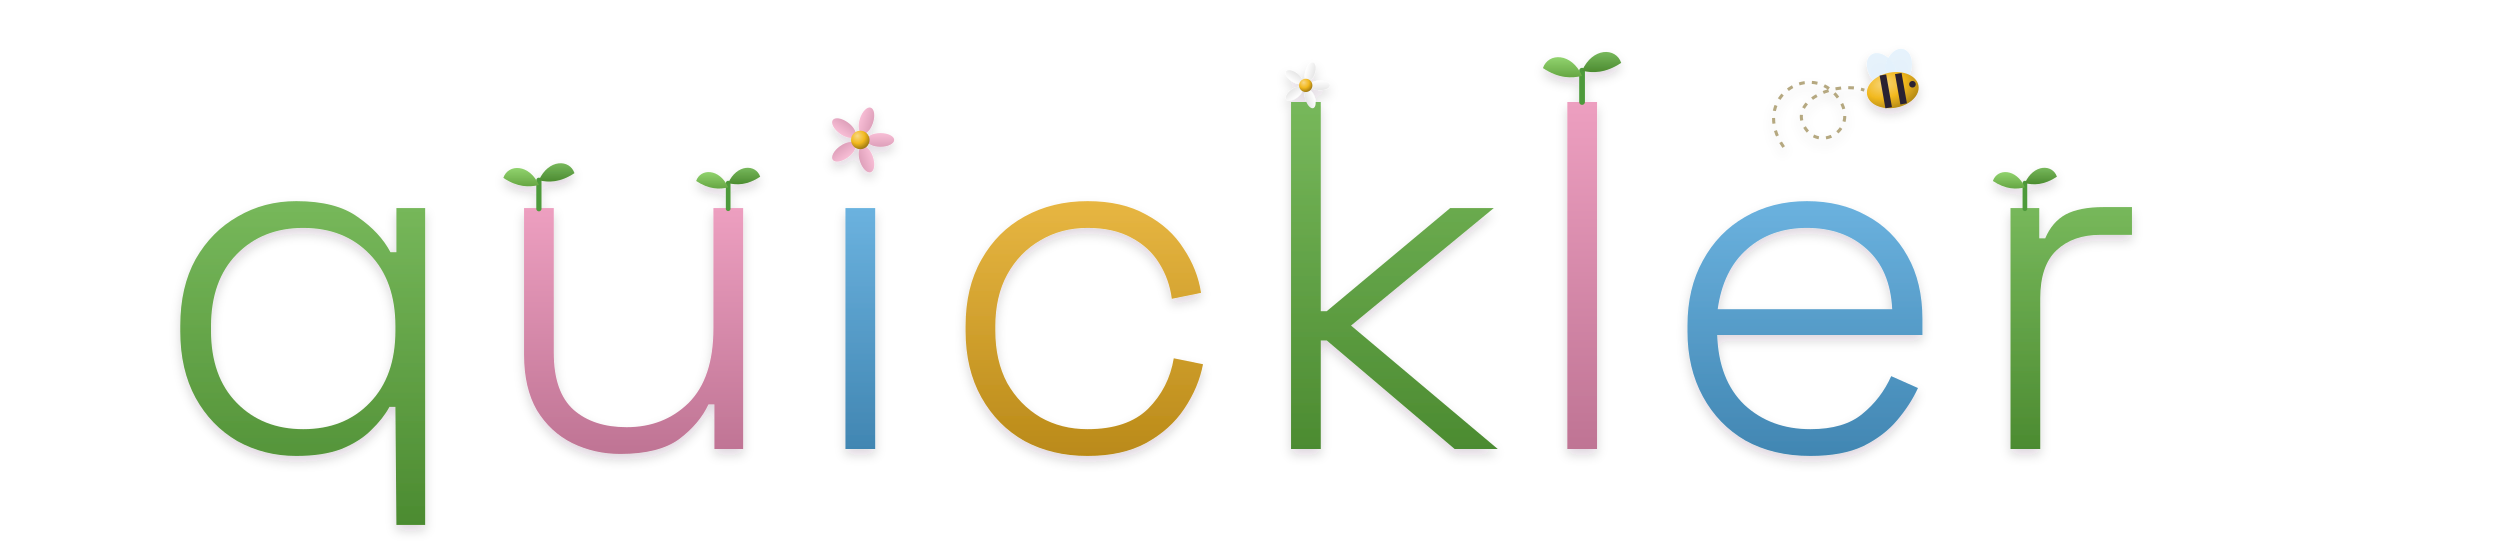
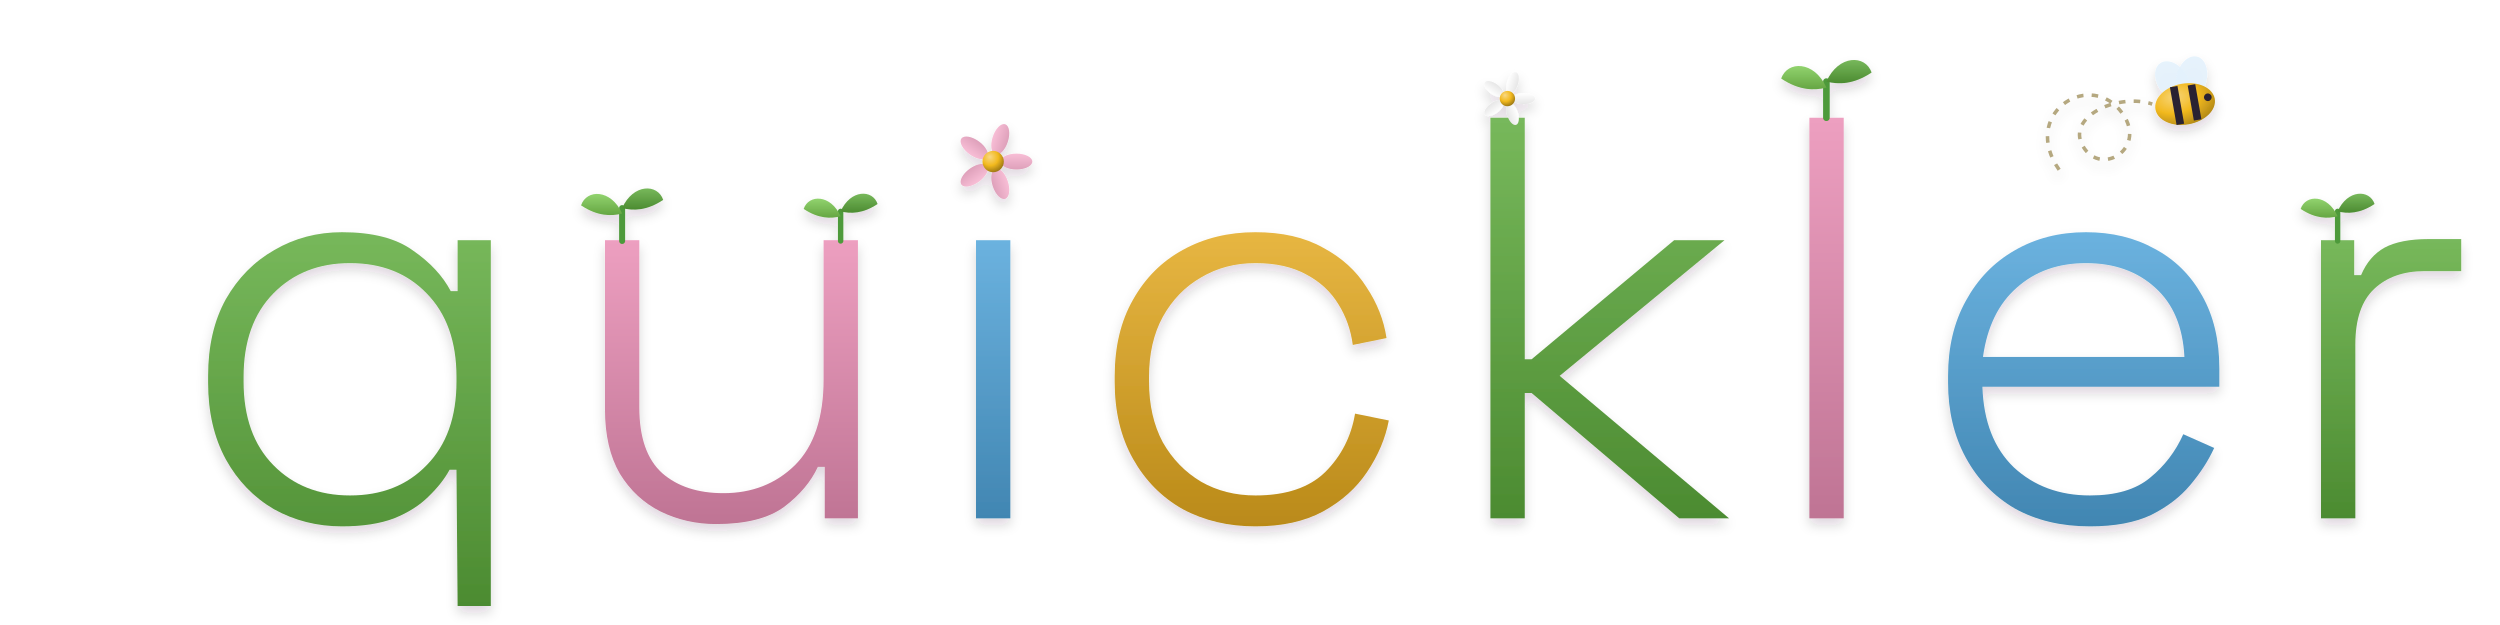
- <svg xmlns="http://www.w3.org/2000/svg" width="2108" height="456" viewBox="-62 -32 1054 228" role="img" aria-label="Quickler logo">
+ <svg xmlns="http://www.w3.org/2000/svg" width="1826" height="456" viewBox="-62 -32 913 228" role="img" aria-label="Quickler logo">
  <defs>
    <filter id="lift" x="-6%" y="-12%" width="112%" height="134%">
      <feDropShadow dx="0" dy="2.5" stdDeviation="2.2" flood-color="#241830" flood-opacity=".16" />
    </filter>
    <linearGradient id="L5DAA3C" x1="0" y1="0" x2="0" y2="1">
      <stop stop-color="#77B85B" />
      <stop offset="1" stop-color="#4C8B31" />
    </linearGradient>
    <linearGradient id="LE98DB4" x1="0" y1="0" x2="0" y2="1">
      <stop stop-color="#ED9FC0" />
      <stop offset="1" stop-color="#BF7494" />
    </linearGradient>
    <linearGradient id="L4FA3D9" x1="0" y1="0" x2="0" y2="1">
      <stop stop-color="#6BB2DF" />
      <stop offset="1" stop-color="#4186B2" />
    </linearGradient>
    <linearGradient id="LE3A81E" x1="0" y1="0" x2="0" y2="1">
      <stop stop-color="#E7B642" />
      <stop offset="1" stop-color="#BA8A19" />
    </linearGradient>
    <linearGradient id="sl1" x1="0" y1="0" x2="0" y2="1">
      <stop stop-color="#91D36E" />
      <stop offset="1" stop-color="#66A643" />
    </linearGradient>
    <linearGradient id="sl2" x1="0" y1="0" x2="0" y2="1">
      <stop stop-color="#77B85B" />
      <stop offset="1" stop-color="#4C8B31" />
    </linearGradient>
    <linearGradient id="blos" x1="0" y1="0" x2="0" y2="1">
      <stop stop-color="#F8BED6" />
      <stop offset="1" stop-color="#DEA0BA" />
    </linearGradient>
    <radialGradient id="blosc" cx="0.38" cy="0.32" r="0.7" fx="0.34" fy="0.28">
      <stop stop-color="#F8D884" />
      <stop offset=".55" stop-color="#F2B91F" />
      <stop offset="1" stop-color="#9D7814" />
    </radialGradient>
    <linearGradient id="blos2" x1="0" y1="0" x2="0" y2="1">
      <stop stop-color="#FFFFFF" />
      <stop offset="1" stop-color="#E6E6E6" />
    </linearGradient>
    <radialGradient id="blos2c" cx="0.38" cy="0.32" r="0.7" fx="0.34" fy="0.28">
      <stop stop-color="#F8D884" />
      <stop offset=".55" stop-color="#F2B91F" />
      <stop offset="1" stop-color="#9D7814" />
    </radialGradient>
    <radialGradient id="bee" cx="0.38" cy="0.32" r="0.7" fx="0.34" fy="0.28">
      <stop stop-color="#F7D579" />
      <stop offset=".55" stop-color="#F2B91F" />
      <stop offset="1" stop-color="#B68B17" />
    </radialGradient>
  </defs>
  <g filter="url(#lift)">
    <path d="M105.124 189.3L104.706 139.535H102.198C100.387 142.879 97.809 146.153 94.465 149.358C91.26 152.563 87.08 155.21 81.925 157.3C76.77 159.251 70.43 160.226 62.906 160.226C53.849 160.226 45.559 158.136 38.035 153.956C30.65 149.637 24.798 143.576 20.479 135.773C16.16 127.831 14 118.496 14 107.767V105.259C14 94.391 16.16 85.056 20.479 77.253C24.938 69.45 30.859 63.459 38.244 59.279C45.629 54.96 53.849 52.8 62.906 52.8C74.053 52.8 82.691 55.029 88.822 59.488C95.092 63.807 99.69 68.754 102.616 74.327H105.124V55.726H117.246V189.3H105.124ZM65.832 148.94C77.397 148.94 86.732 145.248 93.838 137.863C101.083 130.478 104.706 120.307 104.706 107.349V105.677C104.706 92.719 101.083 82.548 93.838 75.163C86.732 67.778 77.397 64.086 65.832 64.086C54.407 64.086 45.071 67.778 37.826 75.163C30.581 82.548 26.958 92.719 26.958 105.677V107.349C26.958 120.307 30.581 130.478 37.826 137.863C45.071 145.248 54.407 148.94 65.832 148.94Z" fill="url(#L5DAA3C)" />
    <path d="M199.484 159.39C192.239 159.39 185.481 157.857 179.211 154.792C173.081 151.727 168.134 147.129 164.372 140.998C160.75 134.728 158.938 126.925 158.938 117.59V55.726H171.478V116.754C171.478 127.761 174.265 135.773 179.838 140.789C185.412 145.666 192.866 148.104 202.201 148.104C212.651 148.104 221.36 144.69 228.326 137.863C235.293 130.896 238.776 120.446 238.776 106.513V55.726H251.316V157.3H239.194V138.49H236.686C234.178 143.924 230.068 148.801 224.355 153.12C218.643 157.3 210.352 159.39 199.484 159.39Z" fill="url(#LE98DB4)" />
    <path d="M294.439 157.3V55.726H306.979V157.3H294.439Z" fill="url(#L4FA3D9)" />
    <path d="M396.499 160.226C386.607 160.226 377.759 158.136 369.956 153.956C362.293 149.637 356.232 143.506 351.773 135.564C347.315 127.622 345.085 118.287 345.085 107.558V105.468C345.085 94.6 347.315 85.265 351.773 77.462C356.232 69.52 362.293 63.459 369.956 59.279C377.759 54.96 386.607 52.8 396.499 52.8C406.253 52.8 414.473 54.681 421.161 58.443C427.989 62.066 433.283 66.873 437.045 72.864C440.947 78.716 443.385 84.916 444.36 91.465L432.029 93.973C431.333 88.539 429.591 83.593 426.804 79.134C424.018 74.536 420.116 70.913 415.1 68.266C410.084 65.479 403.884 64.086 396.499 64.086C389.115 64.086 382.496 65.828 376.644 69.311C370.792 72.655 366.125 77.462 362.641 83.732C359.297 89.863 357.625 97.178 357.625 105.677V107.349C357.625 115.848 359.297 123.233 362.641 129.503C366.125 135.634 370.792 140.441 376.644 143.924C382.496 147.268 389.115 148.94 396.499 148.94C407.646 148.94 416.145 146.084 421.997 140.371C427.849 134.519 431.472 127.413 432.865 119.053L445.196 121.561C443.942 128.11 441.295 134.38 437.254 140.371C433.353 146.223 427.989 151.03 421.161 154.792C414.473 158.415 406.253 160.226 396.499 160.226Z" fill="url(#LE3A81E)" />
    <path d="M482.302 157.3V11H494.842V99.198H497.35L549.391 55.726H567.783L507.591 105.259L569.455 157.3H551.272L497.35 111.529H494.842V157.3H482.302Z" fill="url(#L5DAA3C)" />
    <path d="M598.787 157.3V11H611.327V157.3Z" fill="url(#LE98DB4)" />
    <path d="M701.266 160.226C690.816 160.226 681.689 158.066 673.886 153.747C666.223 149.288 660.232 143.088 655.912 135.146C651.593 127.204 649.433 118.078 649.433 107.767V105.259C649.433 94.809 651.593 85.683 655.912 77.88C660.232 69.938 666.153 63.807 673.677 59.488C681.341 55.029 690.049 52.8 699.802 52.8C709.277 52.8 717.637 54.82 724.883 58.861C732.267 62.762 738.049 68.475 742.229 75.999C746.409 83.384 748.5 92.231 748.5 102.542V109.23H661.974C662.392 121.909 666.223 131.732 673.469 138.699C680.853 145.526 690.119 148.94 701.266 148.94C710.74 148.94 718.055 146.78 723.211 142.461C728.505 138.142 732.546 132.847 735.333 126.577L746.619 131.593C744.529 136.191 741.603 140.719 737.841 145.178C734.218 149.497 729.48 153.12 723.628 156.046C717.776 158.833 710.322 160.226 701.266 160.226ZM662.182 98.362H735.75C735.193 87.355 731.64 78.925 725.091 73.073C718.543 67.082 710.113 64.086 699.802 64.086C689.631 64.086 681.201 67.082 674.513 73.073C667.825 78.925 663.715 87.355 662.182 98.362Z" fill="url(#L4FA3D9)" />
    <path d="M785.63 157.3V55.726H797.752V68.475H800.26C802.21 63.877 805.067 60.533 808.829 58.443C812.73 56.353 818.094 55.308 824.922 55.308H836.835V67.012H823.459C815.795 67.012 809.665 69.172 805.067 73.491C800.469 77.81 798.17 84.568 798.17 93.764V157.3H785.63Z" fill="url(#L5DAA3C)" />
    <g transform="translate(165.2 56) scale(1)">
      <path d="M0 0 V-12" stroke="#4E9A3A" stroke-width="2.2" stroke-linecap="round" />
      <path d="M0 -10 C-4 -19 -13 -19 -15 -13 C-9 -9 -4 -9 0 -10Z" fill="url(#sl1)" />
      <path d="M0 -12 C4 -21 13 -21 15 -15 C9 -11 4 -11 0 -12Z" fill="url(#sl2)" />
    </g>
    <g transform="translate(245 56) scale(0.9)">
      <path d="M0 0 V-12" stroke="#4E9A3A" stroke-width="2.2" stroke-linecap="round" />
      <path d="M0 -10 C-4 -19 -13 -19 -15 -13 C-9 -9 -4 -9 0 -10Z" fill="url(#sl1)" />
      <path d="M0 -12 C4 -21 13 -21 15 -15 C9 -11 4 -11 0 -12Z" fill="url(#sl2)" />
    </g>
    <g transform="translate(605 11) scale(1.1)">
      <path d="M0 0 V-12" stroke="#4E9A3A" stroke-width="2.2" stroke-linecap="round" />
      <path d="M0 -10 C-4 -19 -13 -19 -15 -13 C-9 -9 -4 -9 0 -10Z" fill="url(#sl1)" />
      <path d="M0 -12 C4 -21 13 -21 15 -15 C9 -11 4 -11 0 -12Z" fill="url(#sl2)" />
    </g>
    <g transform="translate(791.7 56) scale(0.9)">
      <path d="M0 0 V-12" stroke="#4E9A3A" stroke-width="2.2" stroke-linecap="round" />
      <path d="M0 -10 C-4 -19 -13 -19 -15 -13 C-9 -9 -4 -9 0 -10Z" fill="url(#sl1)" />
      <path d="M0 -12 C4 -21 13 -21 15 -15 C9 -11 4 -11 0 -12Z" fill="url(#sl2)" />
    </g>
    <ellipse cx="309.2" cy="27.0" rx="5.8" ry="2.9" transform="rotate(0 309.2 27.0)" fill="url(#blos)" />
    <ellipse cx="303.3" cy="35.1" rx="5.8" ry="2.9" transform="rotate(72 303.3 35.1)" fill="url(#blos)" />
    <ellipse cx="293.8" cy="32.0" rx="5.8" ry="2.9" transform="rotate(144 293.8 32.0)" fill="url(#blos)" />
    <ellipse cx="293.8" cy="22.0" rx="5.8" ry="2.9" transform="rotate(216 293.8 22.0)" fill="url(#blos)" />
    <ellipse cx="303.3" cy="18.9" rx="5.8" ry="2.9" transform="rotate(288 303.3 18.9)" fill="url(#blos)" />
    <circle cx="300.7" cy="27" r="3.9" fill="url(#blosc)" />
    <ellipse cx="494.5" cy="4.0" rx="4.1" ry="2.0" transform="rotate(0 494.5 4.0)" fill="url(#blos2)" />
    <ellipse cx="490.4" cy="9.7" rx="4.1" ry="2.0" transform="rotate(72 490.4 9.7)" fill="url(#blos2)" />
    <ellipse cx="483.6" cy="7.5" rx="4.1" ry="2.0" transform="rotate(144 483.6 7.5)" fill="url(#blos2)" />
    <ellipse cx="483.6" cy="0.5" rx="4.1" ry="2.0" transform="rotate(216 483.6 0.5)" fill="url(#blos2)" />
    <ellipse cx="490.4" cy="-1.7" rx="4.1" ry="2.0" transform="rotate(288 490.4 -1.7)" fill="url(#blos2)" />
    <circle cx="488.5" cy="4" r="2.8" fill="url(#blos2c)" />
    <path d="M690 30 C676 10 700 -6 712 8 C724 22 704 34 698 20 C694 10 712 2 724 6" stroke="#B5A880" stroke-width="1.3" stroke-dasharray="2.4 3" fill="none" />
    <g transform="translate(736 6) rotate(-10)">
      <ellipse cx="-3" cy="-9" rx="5.5" ry="8" fill="#E3F2FD" opacity=".9" transform="rotate(-25 -3 -9)" />
      <ellipse cx="4" cy="-9" rx="5.5" ry="8" fill="#E3F2FD" opacity=".9" transform="rotate(25 4 -9)" />
      <ellipse rx="11" ry="7.5" fill="url(#bee)" />
      <path d="M-3 -7 V7 M3.5 -6.5 V6.5" stroke="#2B2233" stroke-width="2.8" />
      <circle cx="8.6" cy="-1" r="1.4" fill="#2B2233" />
    </g>
  </g>
</svg>
